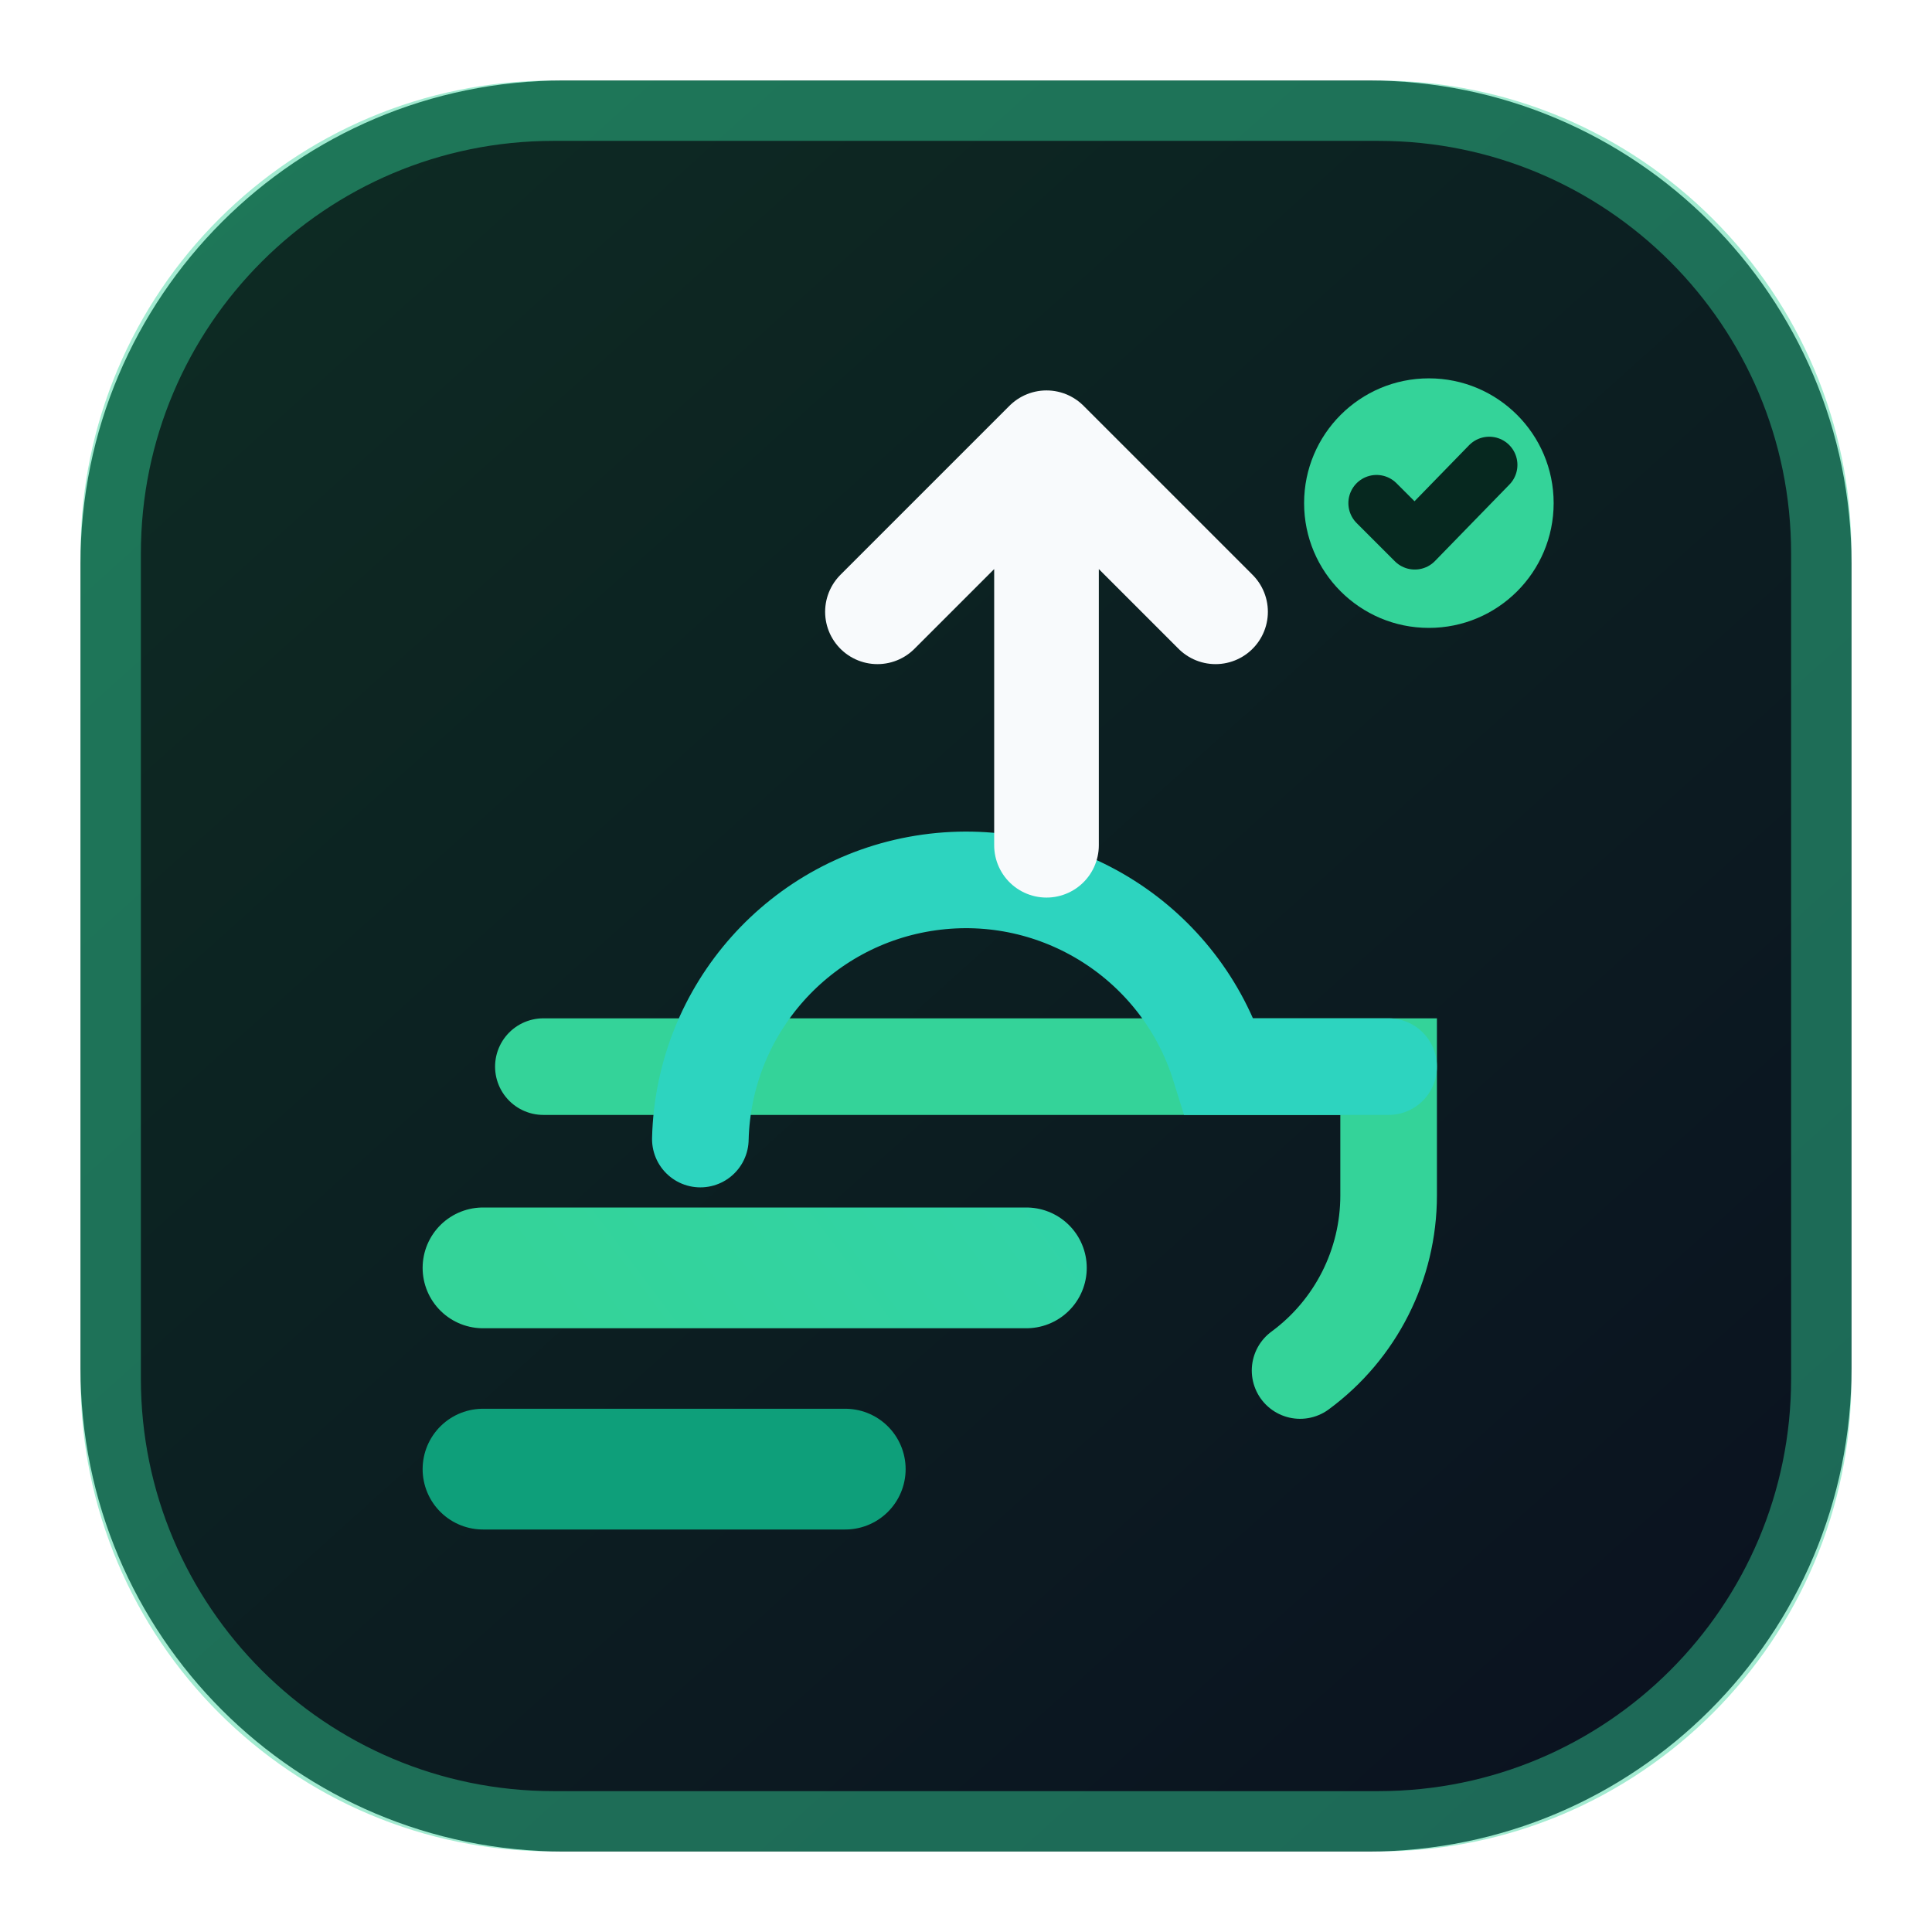
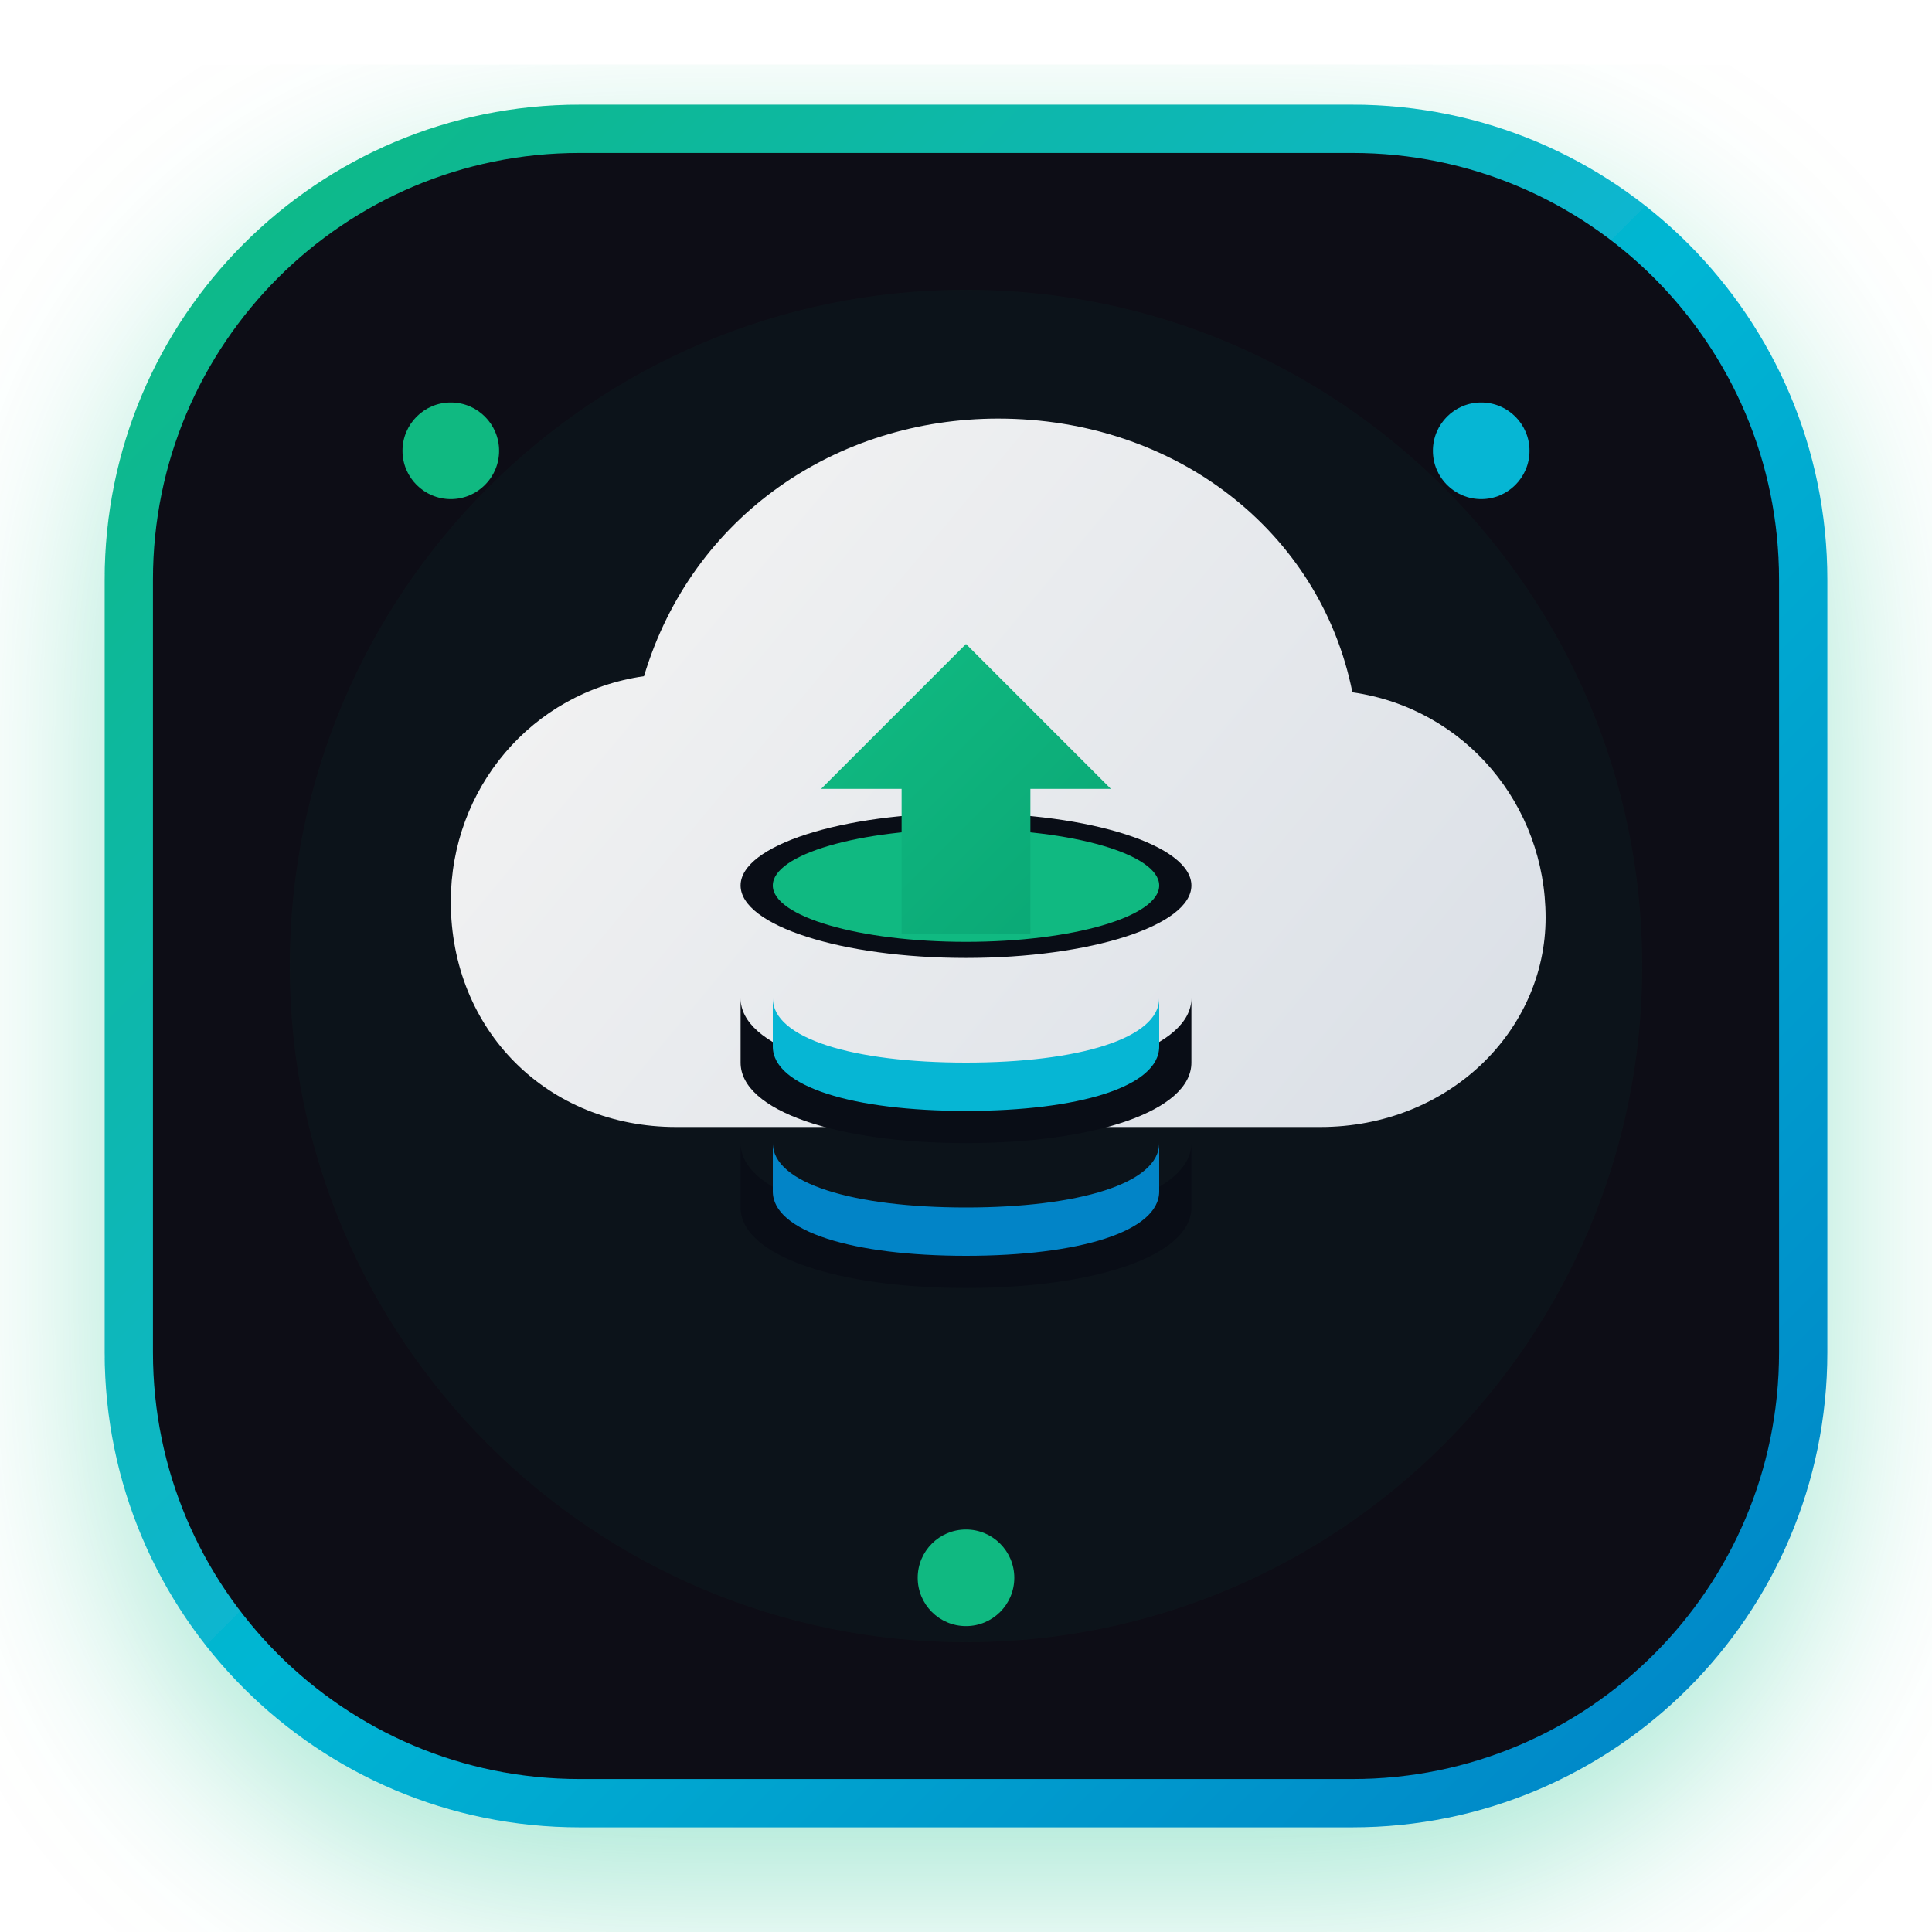
- <svg xmlns="http://www.w3.org/2000/svg" viewBox="0 0 48 48" fill="none" role="img" aria-label="Drive Backup Services logo">
+ <svg xmlns="http://www.w3.org/2000/svg" viewBox="0 0 120 120" fill="none">
  <defs>
-     <linearGradient id="dbs-bg" x1="6" y1="4" x2="42" y2="44" gradientUnits="userSpaceOnUse">
-       <stop offset="0" stop-color="#0d2b23" />
-       <stop offset="1" stop-color="#0b1220" />
+     <linearGradient id="shieldGrad" x1="10" y1="10" x2="110" y2="110" gradientUnits="userSpaceOnUse">
+       <stop offset="0%" stop-color="#10b981" />
+       <stop offset="50%" stop-color="#06b6d4" />
+       <stop offset="100%" stop-color="#0284c7" />
    </linearGradient>
-     <linearGradient id="dbs-accent" x1="12" y1="30" x2="36" y2="12" gradientUnits="userSpaceOnUse">
-       <stop offset="0" stop-color="#34d399" />
-       <stop offset="1" stop-color="#2dd4bf" />
+     <linearGradient id="cloudGrad" x1="30" y1="35" x2="90" y2="85" gradientUnits="userSpaceOnUse">
+       <stop offset="0%" stop-color="#ffffff" />
+       <stop offset="100%" stop-color="#e2e8f0" />
    </linearGradient>
+     <linearGradient id="arrowGrad" x1="45" y1="50" x2="75" y2="80" gradientUnits="userSpaceOnUse">
+       <stop offset="0%" stop-color="#10b981" />
+       <stop offset="100%" stop-color="#059669" />
+     </linearGradient>
+     <filter id="glow" x="-20%" y="-20%" width="140%" height="140%">
+       <feDropShadow dx="0" dy="4" stdDeviation="6" flood-color="#10b981" flood-opacity="0.35" />
+     </filter>
  </defs>
-   <rect x="2" y="2" width="44" height="44" rx="12" fill="url(#dbs-bg)" />
-   <rect x="2.75" y="2.75" width="42.5" height="42.5" rx="11" stroke="#34d399" stroke-opacity="0.45" stroke-width="1.5" />
-   <path d="M12 31.5h13.5" stroke="url(#dbs-accent)" stroke-width="3" stroke-linecap="round" />
-   <path d="M12 36.5h9" stroke="#0e9f7a" stroke-width="3" stroke-linecap="round" />
-   <path d="M13.5 26.5h21v3.2a5.4 5.4 0 0 1-2.2 4.35" stroke="#34d399" stroke-width="2.4" stroke-linecap="round" />
-   <path d="M34.5 26.5h-4.2a6.6 6.6 0 0 0-12.9 1.8" stroke="#2dd4bf" stroke-width="2.4" stroke-linecap="round" />
-   <path d="M26 11v10M21.8 15.2 26 11l4.2 4.2" stroke="#f8fafc" stroke-width="2.6" stroke-linecap="round" stroke-linejoin="round" />
-   <circle cx="35.5" cy="12.5" r="3.1" fill="#34d399" />
-   <path d="M34.2 12.5l.95.95 1.85-1.9" stroke="#06281f" stroke-width="1.4" stroke-linecap="round" stroke-linejoin="round" />
+   <rect x="8" y="8" width="104" height="104" rx="28" fill="#090d16" stroke="url(#shieldGrad)" stroke-width="3" filter="url(#glow)" />
+   <circle cx="60" cy="60" r="42" fill="#10b981" fill-opacity="0.04" />
+   <path d="M42 70 C34 70 28 64 28 56 C28 49 33 43 40 42 C43 32 52 26 62 26 C73 26 82 33 84 43 C91 44 96 50 96 57 C96 64 90 70 82 70 Z" fill="url(#cloudGrad)" fill-opacity="0.95" />
+   <ellipse cx="60" cy="55" rx="14" ry="4.5" fill="#090d16" />
+   <ellipse cx="60" cy="55" rx="12" ry="3.5" fill="#10b981" />
+   <path d="M46 62 C46 65 52 67 60 67 C68 67 74 65 74 62 L74 66 C74 69 68 71 60 71 C52 71 46 69 46 66 Z" fill="#090d16" />
+   <path d="M48 62 C48 64.5 53 66 60 66 C67 66 72 64.5 72 62 L72 65 C72 67.5 67 69 60 69 C53 69 48 67.5 48 65 Z" fill="#06b6d4" />
+   <path d="M46 71 C46 74 52 76 60 76 C68 76 74 74 74 71 L74 75 C74 78 68 80 60 80 C52 80 46 78 46 75 Z" fill="#090d16" />
+   <path d="M48 71 C48 73.5 53 75 60 75 C67 75 72 73.5 72 71 L72 74 C72 76.5 67 78 60 78 C53 78 48 76.5 48 74 Z" fill="#0284c7" />
+   <path d="M60 40 L69 49 L64 49 L64 58 L56 58 L56 49 L51 49 Z" fill="url(#arrowGrad)" />
+   <circle cx="28" cy="28" r="3" fill="#10b981" />
+   <circle cx="92" cy="28" r="3" fill="#06b6d4" />
+   <circle cx="60" cy="98" r="3" fill="#10b981" />
</svg>
